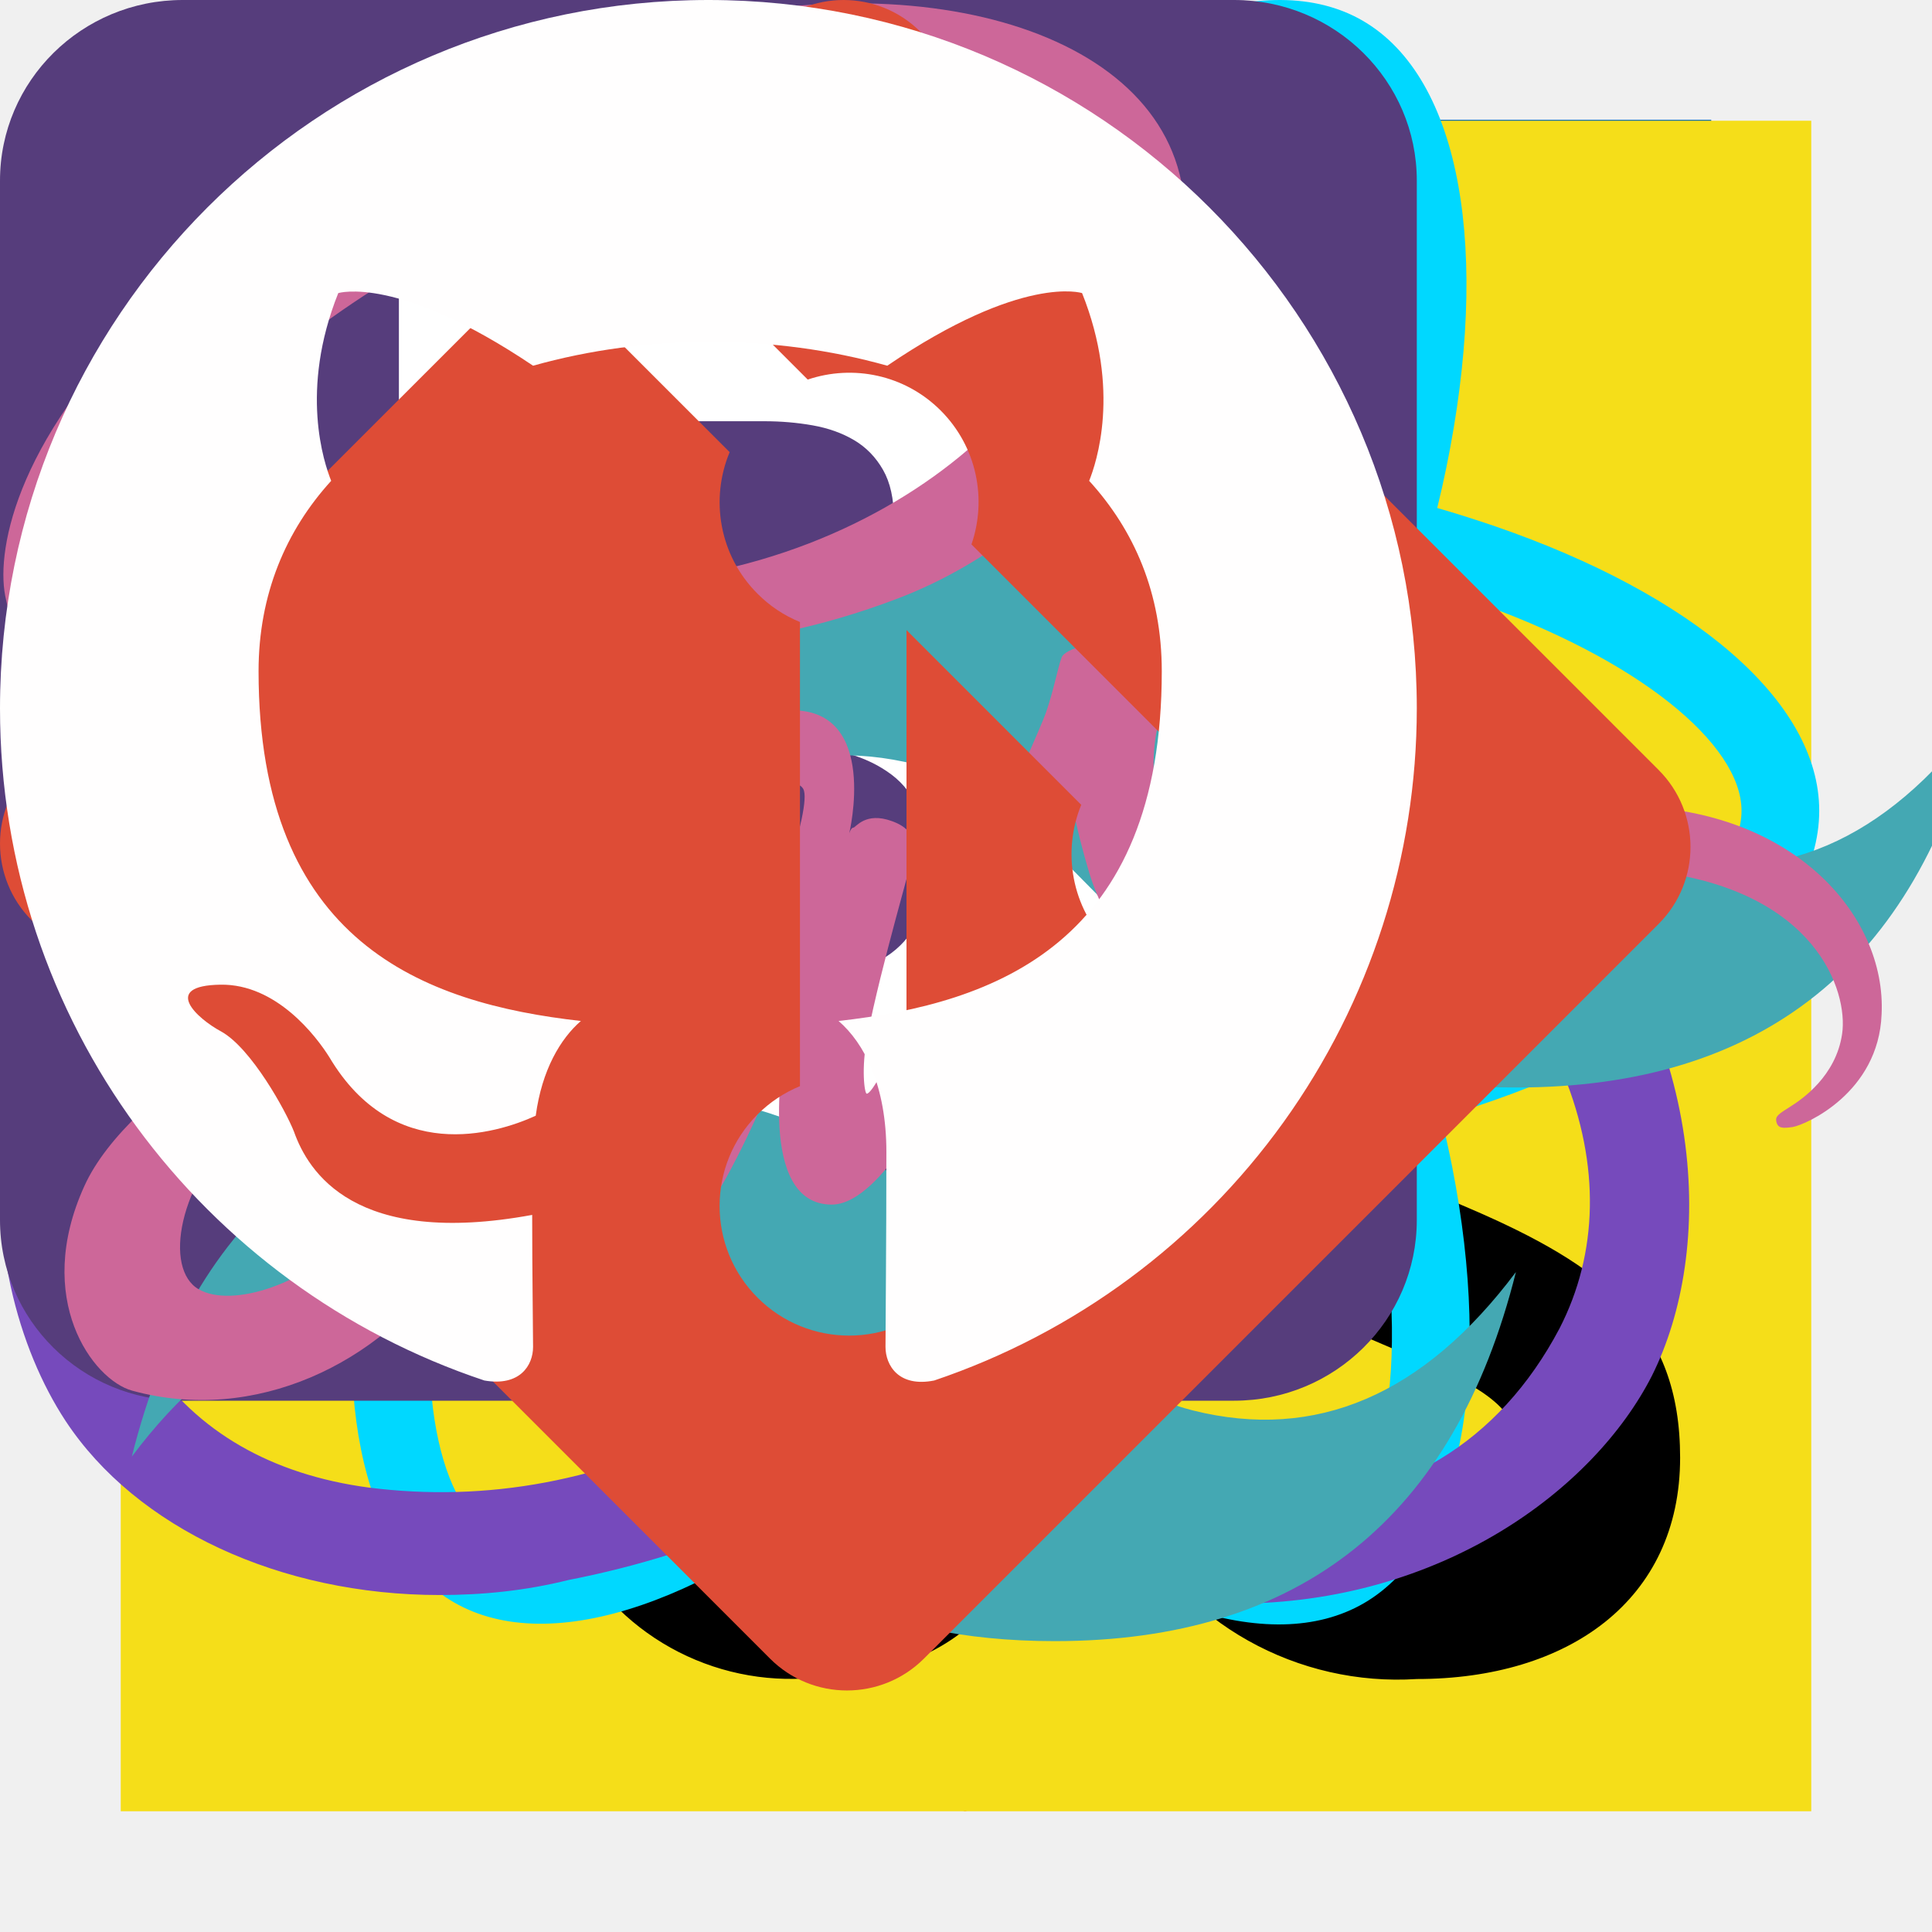
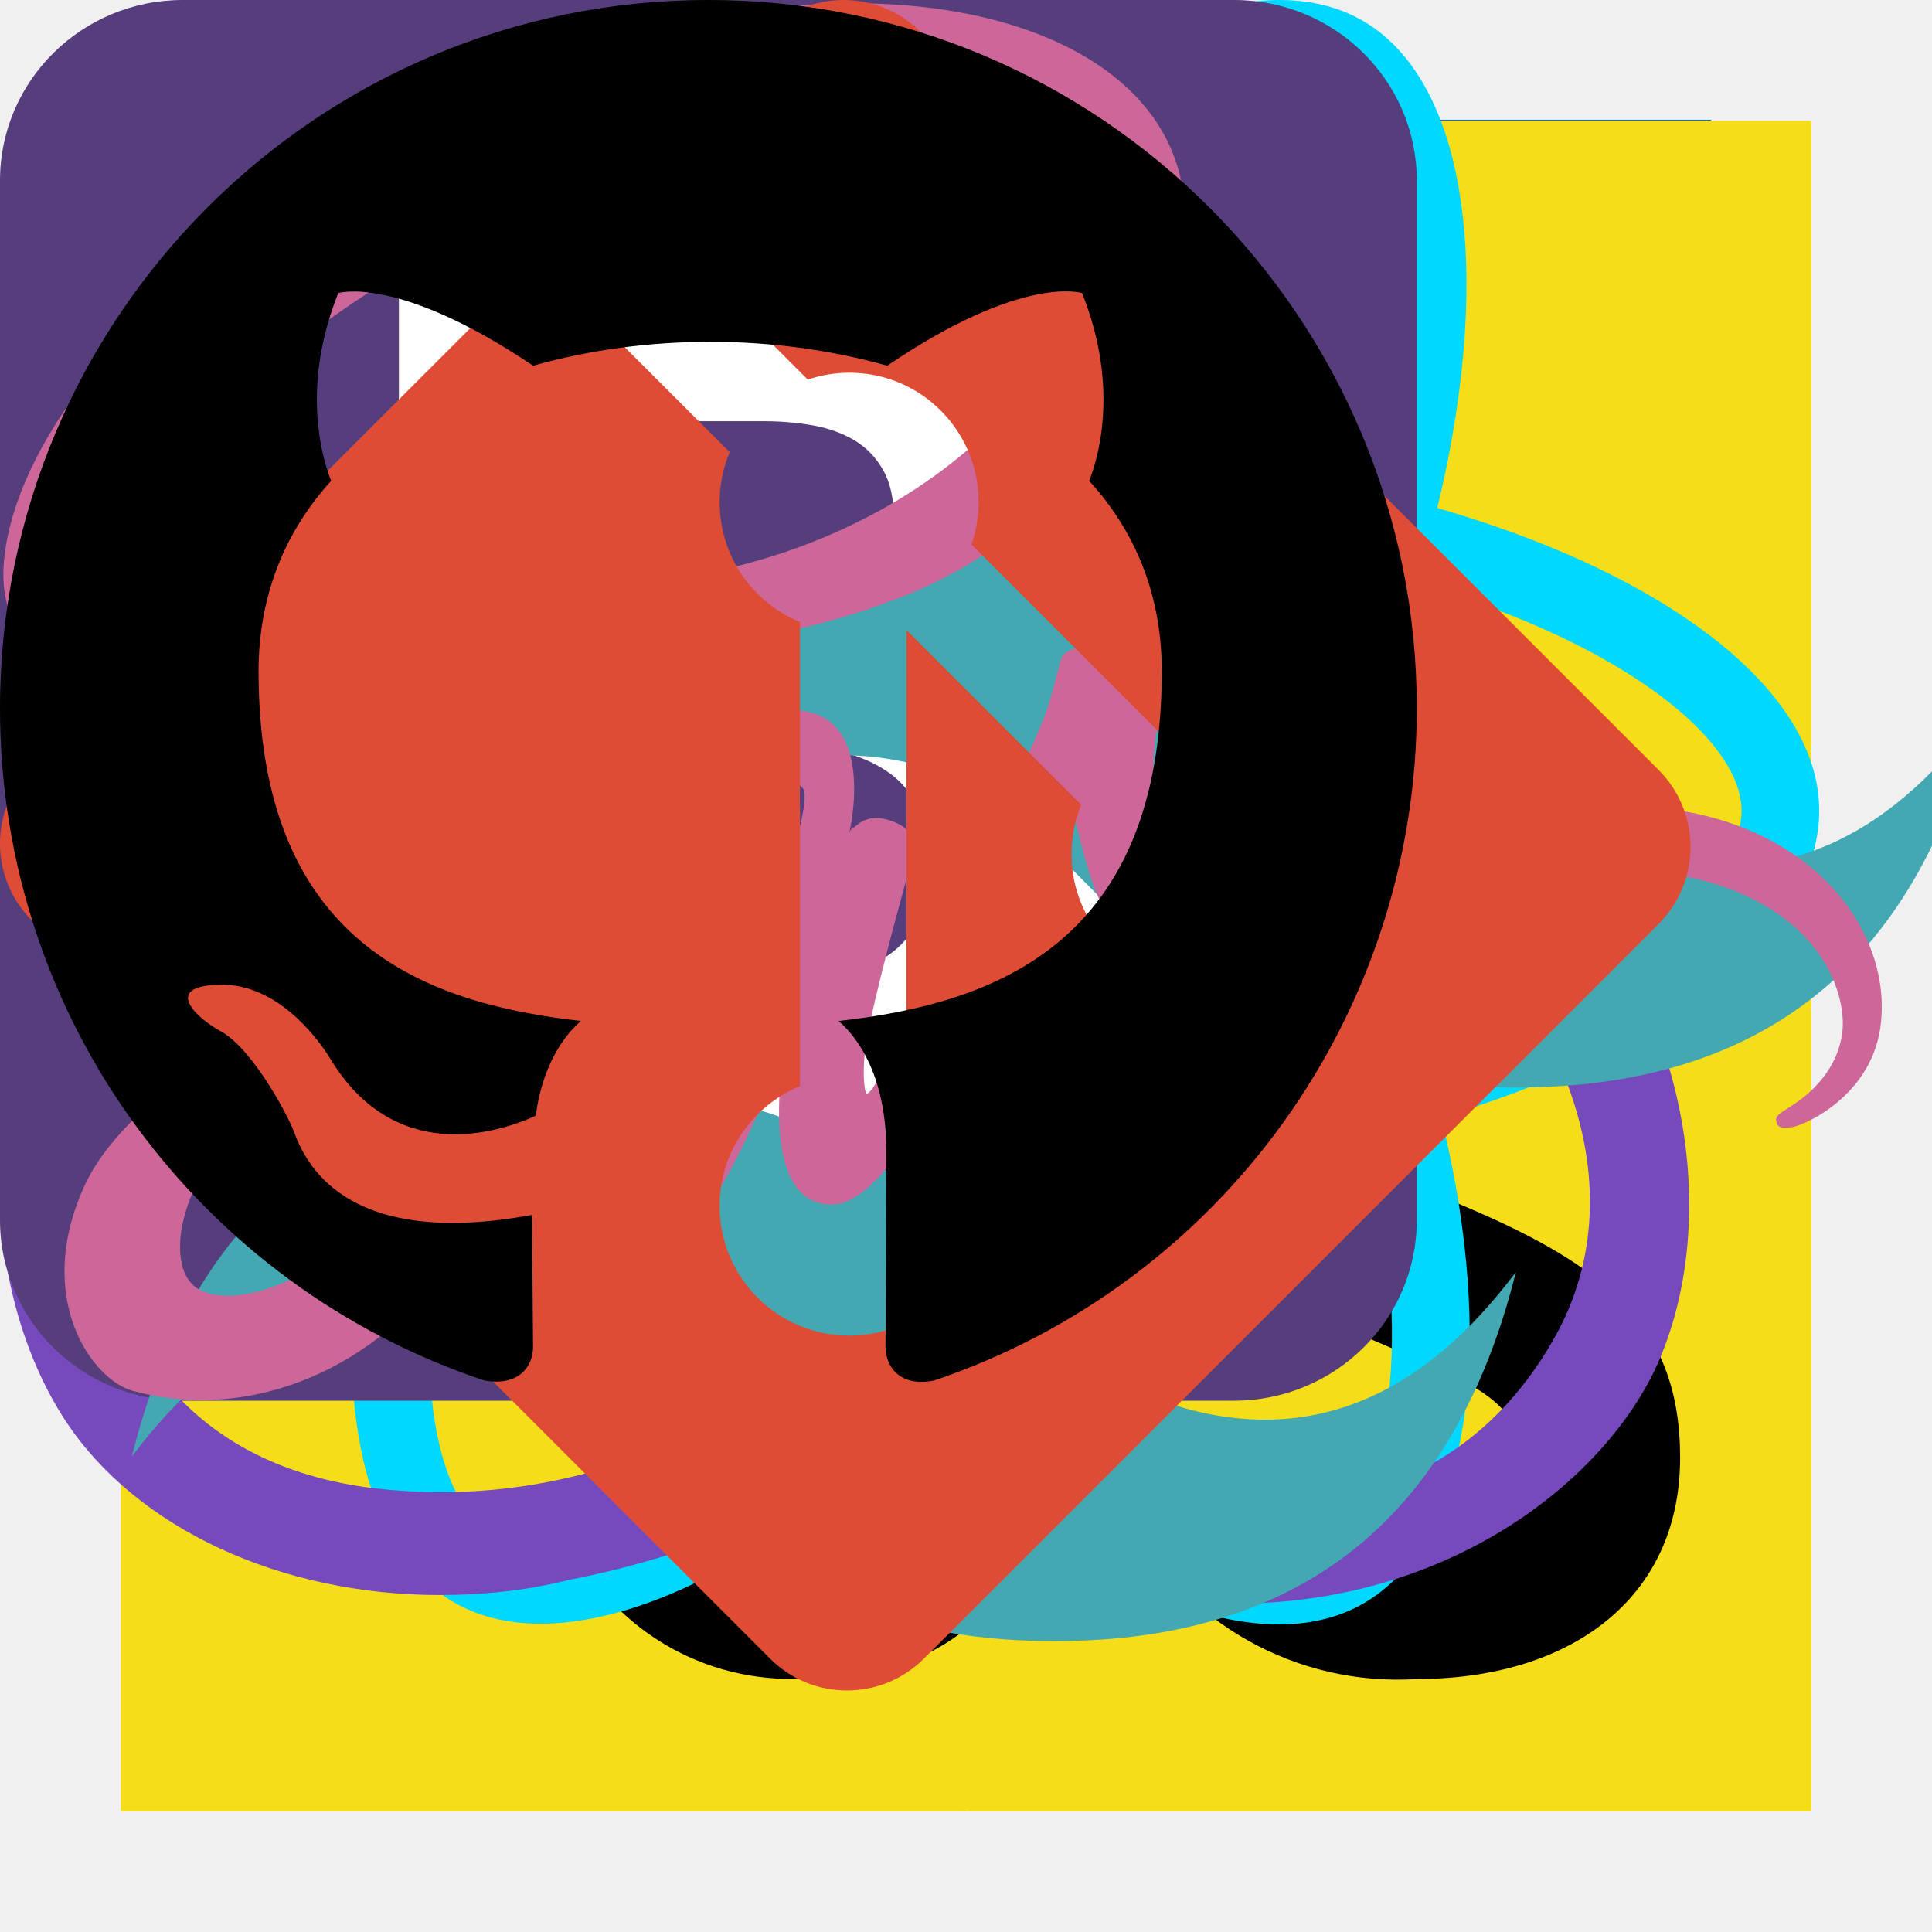
<svg xmlns="http://www.w3.org/2000/svg" width="120" height="120" viewBox="0 0 120 120" fill="none">
  <g id="html">
    <path d="M22.133 102.004L13.706 7.5H106.294L97.856 101.989L59.944 112.5L22.133 102.004Z" fill="#E44F26" />
    <path d="M60 104.468L90.638 95.974L97.845 15.229H60V104.468Z" fill="#F1662A" />
    <path d="M60 50.276H44.663L43.605 38.407H60V26.816H30.938L31.215 29.929L34.061 61.867H60V50.276ZM60 80.377L59.947 80.392L47.04 76.909L46.215 67.665H34.579L36.203 85.86L59.947 92.453L60 92.438V80.377Z" fill="#EBEBEB" />
    <path d="M59.959 50.276V61.867H74.231L72.889 76.901L59.959 80.389V92.449L83.722 85.86L83.895 83.903L86.618 53.389L86.903 50.276H59.959ZM59.959 26.816V38.407H87.956L88.189 35.805L88.718 29.929L88.995 26.816H59.959Z" fill="white" />
  </g>
  <g id="css">
    <path d="M22.133 101.154L13.71 7.438H106.29L97.856 101.139L59.944 111.562L22.133 101.154Z" fill="#1572B6" />
    <path d="M60 103.597L90.638 95.174L97.845 15.102H60V103.597Z" fill="#33A9DC" />
    <path d="M60 49.054H75.338L76.395 37.284H60V25.79H89.062L88.785 28.872L85.939 60.549H60V49.054Z" fill="white" />
    <path d="M60.071 78.904L60.019 78.919L47.111 75.461L46.286 66.294H34.65L36.274 84.341L60.015 90.879L60.071 90.864V78.904Z" fill="#EBEBEB" />
    <path d="M74.351 60.062L72.956 75.453L60.03 78.912V90.871L83.79 84.341L83.966 82.4L85.98 60.062H74.351Z" fill="white" />
    <path d="M60.041 25.79V37.284H32.044L31.811 34.7L31.282 28.872L31.005 25.79H60.041ZM60 49.054V60.549H47.254L47.021 57.964L46.496 52.137L46.219 49.054H60Z" fill="#EBEBEB" />
  </g>
  <g id="js">
    <path d="M7.5 7.5H112.5V112.5H7.5V7.5Z" fill="#F5DE19" />
    <path d="M78.034 89.531C78.928 91.349 80.318 92.876 82.043 93.938C83.768 94.999 85.758 95.552 87.784 95.531C91.871 95.531 94.485 93.487 94.485 90.656C94.485 87.281 91.8 86.074 87.3 84.105L84.832 83.047C77.707 80.014 72.983 76.215 72.983 68.183C72.983 60.784 78.608 55.148 87.431 55.148C90.288 54.941 93.142 55.581 95.637 56.986C98.132 58.391 100.159 60.499 101.464 63.049L93.75 67.98C93.248 66.716 92.373 65.635 91.242 64.879C90.111 64.124 88.776 63.73 87.416 63.75C86.823 63.691 86.224 63.755 85.657 63.94C85.09 64.125 84.567 64.427 84.123 64.824C83.679 65.222 83.323 65.709 83.077 66.252C82.831 66.795 82.701 67.384 82.695 67.98C82.695 70.939 84.529 72.139 88.763 73.98L91.23 75.037C99.615 78.634 104.355 82.297 104.355 90.536C104.355 99.42 97.376 104.287 88.005 104.287C84.354 104.52 80.713 103.691 77.522 101.901C74.332 100.11 71.727 97.434 70.024 94.196L78.034 89.531ZM43.178 90.386C44.726 93.135 46.136 95.46 49.526 95.46C52.766 95.46 54.814 94.192 54.814 89.261V55.71H64.68V89.392C64.68 99.608 58.68 104.257 49.946 104.257C46.859 104.426 43.793 103.657 41.151 102.051C38.51 100.444 36.416 98.076 35.145 95.257L43.178 90.386Z" fill="black" />
  </g>
  <g id="react">
    <g clip-path="url(#clip0_2_5870)">
      <path d="M92.906 32.703C91.703 32.289 90.49 31.905 89.269 31.552C89.474 30.711 89.663 29.879 89.831 29.062C92.584 15.648 90.784 4.842 84.636 1.284C78.742 -2.127 69.102 1.43 59.366 9.933C58.406 10.773 57.468 11.637 56.552 12.524C55.939 11.934 55.315 11.356 54.68 10.789C44.477 1.696 34.249 -2.136 28.108 1.432C22.219 4.854 20.475 15.013 22.954 27.725C23.2 28.985 23.479 30.237 23.789 31.482C22.341 31.895 20.944 32.334 19.607 32.802C7.644 36.988 0.005 43.548 0.005 50.353C0.005 57.381 8.206 64.43 20.666 68.704C21.676 69.049 22.695 69.369 23.721 69.663C23.388 71.004 23.092 72.354 22.834 73.711C20.471 86.204 22.316 96.122 28.189 99.522C34.255 103.033 44.437 99.425 54.351 90.727C55.154 90.02 55.941 89.293 56.708 88.546C57.7 89.507 58.719 90.439 59.763 91.343C69.366 99.636 78.85 102.985 84.718 99.576C90.778 96.055 92.748 85.4 90.191 72.436C89.989 71.42 89.763 70.409 89.513 69.405C90.228 69.192 90.93 68.973 91.614 68.746C104.567 64.439 112.995 57.475 112.995 50.353C112.995 43.523 105.109 36.919 92.906 32.703ZM90.096 64.147C89.478 64.353 88.844 64.551 88.198 64.743C86.768 60.2 84.839 55.368 82.477 50.376C84.731 45.504 86.586 40.734 87.976 36.22C89.132 36.556 90.253 36.91 91.335 37.283C101.791 40.896 108.169 46.237 108.169 50.353C108.169 54.737 101.281 60.428 90.096 64.147ZM85.456 73.376C86.587 79.109 86.748 84.292 85.999 88.344C85.326 91.984 83.973 94.412 82.299 95.384C78.739 97.453 71.124 94.764 62.911 87.671C61.94 86.831 60.993 85.963 60.07 85.07C63.254 81.576 66.436 77.513 69.541 73.001C75.004 72.514 80.164 71.719 84.844 70.633C85.069 71.543 85.273 72.457 85.456 73.376ZM38.526 95.026C35.047 96.259 32.276 96.295 30.601 95.325C27.037 93.263 25.555 85.298 27.576 74.615C27.817 73.353 28.092 72.097 28.401 70.85C33.029 71.878 38.152 72.617 43.627 73.062C46.754 77.478 50.028 81.536 53.327 85.089C52.626 85.77 51.908 86.434 51.175 87.079C46.79 90.925 42.397 93.654 38.526 95.026ZM22.228 64.12C16.718 62.23 12.168 59.774 9.049 57.093C6.247 54.685 4.832 52.293 4.832 50.353C4.832 46.224 10.966 40.956 21.196 37.377C22.438 36.943 23.737 36.533 25.086 36.148C26.5 40.764 28.354 45.59 30.593 50.471C28.325 55.423 26.444 60.327 25.016 64.997C24.08 64.728 23.15 64.436 22.228 64.12ZM27.691 26.795C25.568 15.903 26.978 7.687 30.527 5.625C34.307 3.429 42.665 6.56 51.475 14.412C52.05 14.925 52.615 15.448 53.171 15.982C49.888 19.52 46.644 23.548 43.545 27.937C38.231 28.431 33.145 29.225 28.468 30.289C28.18 29.131 27.921 27.966 27.691 26.795V26.795ZM76.43 38.874C75.326 36.959 74.18 35.068 72.994 33.203C76.599 33.66 80.053 34.267 83.297 35.01C82.323 38.143 81.109 41.418 79.681 44.775C78.636 42.787 77.553 40.819 76.43 38.874ZM56.554 19.444C58.781 21.865 61.01 24.568 63.204 27.5C58.755 27.29 54.298 27.289 49.849 27.498C52.044 24.592 54.293 21.893 56.554 19.444ZM36.551 38.907C35.443 40.837 34.379 42.792 33.361 44.771C31.956 41.425 30.753 38.136 29.771 34.958C32.995 34.235 36.433 33.643 40.015 33.194C38.816 35.071 37.661 36.975 36.551 38.907V38.907ZM40.118 67.857C36.417 67.442 32.927 66.881 29.704 66.177C30.702 62.943 31.931 59.583 33.367 56.165C34.389 58.146 35.457 60.103 36.57 62.033C37.715 64.018 38.901 65.962 40.118 67.857ZM56.688 81.603C54.4 79.126 52.118 76.385 49.889 73.437C52.053 73.522 54.258 73.566 56.5 73.566C58.803 73.566 61.08 73.514 63.321 73.414C61.12 76.415 58.899 79.159 56.688 81.603ZM79.726 55.991C81.237 59.446 82.51 62.788 83.52 65.967C80.244 66.717 76.707 67.321 72.98 67.77C74.175 65.87 75.331 63.946 76.449 62C77.586 60.022 78.678 58.018 79.726 55.991ZM72.268 59.579C70.556 62.563 68.749 65.491 66.847 68.357C63.404 68.602 59.953 68.724 56.5 68.722C52.984 68.722 49.563 68.612 46.27 68.397C44.319 65.538 42.477 62.605 40.747 59.606H40.748C39.026 56.623 37.418 53.575 35.926 50.469C37.414 47.362 39.017 44.312 40.733 41.327L40.733 41.327C42.448 38.341 44.275 35.421 46.211 32.573C49.572 32.318 53.017 32.185 56.5 32.185H56.5C59.998 32.185 63.449 32.32 66.808 32.577C68.724 35.419 70.54 38.33 72.252 41.301C73.974 44.28 75.598 47.315 77.123 50.4C75.614 53.517 73.994 56.578 72.268 59.579ZM82.225 5.481C86.009 7.671 87.48 16.503 85.103 28.084C84.951 28.823 84.781 29.576 84.596 30.339C79.907 29.253 74.817 28.445 69.487 27.943C66.383 23.506 63.166 19.472 59.936 15.979C60.782 15.161 61.649 14.363 62.535 13.587C70.877 6.301 78.673 3.425 82.225 5.481ZM56.5 40.226C62.072 40.226 66.59 44.76 66.59 50.353C66.59 55.946 62.072 60.48 56.5 60.48C50.928 60.48 46.41 55.946 46.41 50.353C46.41 44.76 50.928 40.226 56.5 40.226Z" fill="#00D8FF" />
    </g>
    <defs>
      <clipPath id="clip0_2_5870">
        <rect width="113" height="101" fill="white" />
      </clipPath>
    </defs>
  </g>
  <g id="redux">
    <path d="M72.697 69.563C76.569 69.162 79.506 65.824 79.373 61.818C79.239 57.813 75.901 54.609 71.896 54.609H71.629C67.49 54.742 64.286 58.214 64.419 62.352C64.553 64.355 65.354 66.091 66.555 67.293C62.016 76.239 55.073 82.781 44.659 88.255C37.583 91.993 30.24 93.329 22.897 92.394C16.889 91.593 12.216 88.923 9.278 84.516C5.006 77.974 4.606 70.897 8.211 63.821C10.748 58.748 14.752 55.009 17.289 53.14C16.755 51.404 15.954 48.467 15.554 46.331C-3.806 60.35 -1.803 79.309 4.072 88.255C8.477 94.931 17.423 99.07 27.303 99.07C29.973 99.07 32.643 98.803 35.313 98.136C52.403 94.797 65.354 84.65 72.697 69.563ZM96.195 53.007C86.048 41.123 71.095 34.581 54.005 34.581H51.869C50.668 32.178 48.131 30.575 45.327 30.575H45.06C40.921 30.709 37.717 34.18 37.85 38.32C37.984 42.325 41.322 45.529 45.327 45.529H45.594C48.531 45.396 51.068 43.527 52.136 40.99H54.539C64.686 40.99 74.299 43.927 82.978 49.668C89.653 54.075 94.46 59.816 97.13 66.759C99.4 72.366 99.266 77.841 96.863 82.514C93.125 89.59 86.85 93.462 78.572 93.462C73.231 93.462 68.158 91.86 65.487 90.658C64.019 91.993 61.348 94.129 59.479 95.465C65.221 98.135 71.095 99.604 76.703 99.604C89.52 99.604 98.999 92.528 102.604 85.451C106.476 77.707 106.209 64.355 96.195 53.007ZM28.371 71.832C28.505 75.838 31.842 79.042 35.847 79.042H36.115C40.254 78.909 43.458 75.437 43.324 71.298C43.191 67.292 39.853 64.088 35.847 64.088H35.581C35.313 64.088 34.913 64.088 34.646 64.221C29.172 55.142 26.902 45.262 27.704 34.581C28.237 26.57 30.908 19.627 35.581 13.885C39.453 8.945 46.929 6.542 52.003 6.409C66.155 6.141 72.163 23.766 72.564 30.842C74.299 31.243 77.237 32.178 79.239 32.845C77.637 11.216 64.286 0 51.469 0C39.452 0 28.371 8.679 23.965 21.496C17.823 38.587 21.829 55.009 29.305 67.96C28.638 68.895 28.237 70.364 28.371 71.832V71.832Z" fill="#764ABC" />
  </g>
  <g id="bootstrap">
    <g clip-path="url(#clip0_2_5874)">
      <path d="M0 75.782C0 81.978 5.08 87 11.347 87H76.653C82.92 87 88 81.977 88 75.782V11.218C88 5.022 82.92 0 76.653 0H11.347C5.08 0 0 5.023 0 11.218V75.782V75.782Z" fill="#563D7C" />
      <path d="M36.492 38.483V26.163H47.461C48.506 26.163 49.513 26.249 50.483 26.421C51.453 26.593 52.312 26.9 53.058 27.343C53.804 27.786 54.401 28.401 54.849 29.188C55.297 29.975 55.521 30.983 55.521 32.212C55.521 34.425 54.849 36.024 53.506 37.008C52.163 37.992 50.446 38.483 48.357 38.483H36.492ZM24.776 17.162V69.838H50.596C52.983 69.838 55.309 69.543 57.573 68.953C59.837 68.362 61.851 67.453 63.617 66.223C65.383 64.993 66.789 63.407 67.834 61.465C68.879 59.522 69.401 57.222 69.401 54.566C69.401 51.271 68.592 48.455 66.975 46.119C65.359 43.783 62.908 42.147 59.625 41.213C62.013 40.082 63.816 38.631 65.035 36.86C66.254 35.09 66.864 32.877 66.864 30.22C66.864 27.761 66.453 25.696 65.632 24.023C64.811 22.351 63.655 21.011 62.162 20.003C60.67 18.994 58.879 18.269 56.789 17.826C54.7 17.383 52.386 17.162 49.849 17.162H24.776ZM36.492 60.837V46.377H49.252C51.789 46.377 53.829 46.955 55.372 48.111C56.914 49.267 57.685 51.197 57.685 53.902C57.685 55.28 57.449 56.411 56.976 57.296C56.503 58.181 55.869 58.882 55.073 59.399C54.277 59.915 53.356 60.284 52.312 60.505C51.267 60.726 50.173 60.837 49.028 60.837H36.492Z" fill="white" />
    </g>
    <defs>
      <clipPath id="clip0_2_5874">
        <rect width="88" height="87" fill="white" />
      </clipPath>
    </defs>
  </g>
  <g id="tailwind">
    <path d="M36.844 56.084C40.665 40.801 50.217 33.159 65.5 33.159C88.425 33.159 91.291 50.353 102.753 53.219C110.395 55.129 117.081 52.264 122.812 44.622C118.992 59.905 109.44 67.547 94.156 67.547C71.231 67.547 68.366 50.353 56.903 47.487C49.261 45.577 42.575 48.443 36.844 56.084ZM8.188 90.472C12.008 75.189 21.56 67.547 36.844 67.547C59.769 67.547 62.634 84.741 74.097 87.606C81.739 89.517 88.425 86.651 94.156 79.009C90.335 94.293 80.783 101.934 65.5 101.934C42.575 101.934 39.709 84.741 28.247 81.875C20.605 79.965 13.919 82.83 8.188 90.472Z" fill="#44A8B3" />
  </g>
  <g id="sass">
    <g clip-path="url(#clip0_2_5872)">
      <path d="M100.673 50.077C96.603 50.097 93.065 51.069 90.103 52.506C89.016 50.372 87.93 48.471 87.738 47.076C87.525 45.449 87.269 44.456 87.525 42.512C87.781 40.568 88.931 37.8 88.91 37.589C88.889 37.378 88.654 36.385 86.31 36.364C83.966 36.343 81.941 36.807 81.707 37.42C81.472 38.033 81.025 39.427 80.727 40.864C80.322 42.977 76.039 50.52 73.588 54.471C72.799 52.929 72.117 51.577 71.968 50.499C71.755 48.872 71.499 47.879 71.755 45.935C72.011 43.991 73.162 41.224 73.14 41.012C73.119 40.801 72.884 39.807 70.54 39.787C68.196 39.765 66.171 40.23 65.937 40.843C65.703 41.456 65.447 42.892 64.957 44.287C64.467 45.682 58.777 58.275 57.285 61.529C56.682 62.845 56.05 64.149 55.389 65.438C55.389 65.438 55.367 65.501 55.303 65.607C55.095 66.011 54.882 66.412 54.664 66.811V66.832C54.344 67.403 54.004 67.931 53.833 67.931C53.705 67.931 53.471 66.41 53.876 64.339C54.728 59.965 56.752 53.162 56.731 52.929C56.731 52.802 57.115 51.619 55.41 51.006C53.748 50.393 53.151 51.407 53.002 51.407C52.853 51.407 52.746 51.767 52.746 51.767C52.746 51.767 54.6 44.118 49.209 44.118C45.842 44.118 41.196 47.773 38.894 51.069C36.278 52.481 33.664 53.897 31.052 55.317C29.795 56.014 28.495 56.711 27.28 57.366C27.195 57.282 27.11 57.176 27.024 57.092C20.503 50.182 8.442 45.301 8.953 36.026C9.145 32.645 10.317 23.77 32.118 12.995C50.061 4.226 64.339 6.656 66.811 12.044C70.348 19.735 59.161 34.018 40.62 36.089C33.545 36.871 29.837 34.166 28.9 33.152C27.92 32.095 27.77 32.032 27.408 32.243C26.811 32.561 27.195 33.511 27.408 34.06C27.962 35.497 30.242 38.033 34.099 39.28C37.509 40.378 45.799 40.991 55.836 37.145C67.067 32.835 75.847 20.855 73.268 10.818C70.689 0.634 53.641 -2.725 37.509 2.958C27.92 6.339 17.52 11.664 10.04 18.594C1.154 26.834 -0.253 33.997 0.322 36.998C2.39 47.647 17.201 54.577 23.125 59.712C22.826 59.88 22.549 60.029 22.315 60.156C19.353 61.613 8.058 67.466 5.245 73.657C2.049 80.672 5.757 85.701 8.208 86.376C15.815 88.469 23.636 84.708 27.834 78.495C32.032 72.283 31.521 64.212 29.582 60.514C29.56 60.472 29.539 60.43 29.496 60.388C30.264 59.944 31.052 59.479 31.819 59.035C33.23 58.209 34.658 57.413 36.103 56.648C35.378 58.613 34.845 60.958 34.59 64.339C34.27 68.311 35.91 73.467 38.063 75.495C39.022 76.383 40.151 76.404 40.876 76.404C43.391 76.404 44.52 74.333 45.778 71.882C47.312 68.882 48.697 65.395 48.697 65.395C48.697 65.395 46.971 74.819 51.66 74.819C53.364 74.819 55.09 72.621 55.858 71.502V71.523C55.858 71.523 55.9 71.459 55.986 71.311C56.156 71.037 56.262 70.867 56.262 70.867V70.826C56.944 69.642 58.479 66.959 60.759 62.501C63.7 56.754 66.534 49.57 66.534 49.57C66.534 49.57 66.79 51.323 67.663 54.239C68.175 55.951 69.24 57.831 70.093 59.648C69.411 60.599 68.985 61.127 68.985 61.127L69.006 61.148C68.452 61.867 67.855 62.648 67.195 63.41C64.872 66.156 62.102 69.305 61.718 70.213C61.27 71.29 61.377 72.072 62.23 72.706C62.847 73.171 63.955 73.234 65.085 73.171C67.174 73.023 68.644 72.516 69.368 72.199C70.498 71.798 71.819 71.185 73.055 70.276C75.335 68.607 76.72 66.219 76.593 63.071C76.528 61.339 75.953 59.606 75.25 57.979C75.463 57.683 75.655 57.387 75.868 57.092C79.469 51.872 82.261 46.146 82.261 46.146C82.261 46.146 82.517 47.9 83.391 50.816C83.817 52.295 84.691 53.901 85.457 55.464C82.069 58.19 79.981 61.359 79.235 63.43C77.893 67.276 78.936 69.008 80.918 69.41C81.813 69.6 83.092 69.177 84.03 68.776C85.223 68.396 86.63 67.741 87.972 66.769C90.253 65.1 92.447 62.775 92.32 59.627C92.255 58.19 91.872 56.774 91.339 55.401C94.216 54.218 97.924 53.563 102.655 54.112C112.799 55.295 114.802 61.571 114.418 64.212C114.035 66.853 111.904 68.29 111.201 68.734C110.497 69.178 110.263 69.325 110.327 69.642C110.412 70.107 110.753 70.086 111.35 70.001C112.181 69.854 116.678 67.867 116.869 63.008C117.189 56.796 111.222 50.013 100.673 50.077ZM22.421 76.235C19.054 79.869 14.366 81.242 12.342 80.08C10.168 78.833 11.02 73.467 15.155 69.621C17.669 67.276 20.908 65.099 23.061 63.768C23.551 63.472 24.276 63.05 25.149 62.522C25.298 62.437 25.384 62.395 25.384 62.395L25.895 62.078C27.408 67.571 25.959 72.41 22.421 76.235ZM46.928 59.712C45.756 62.543 43.306 69.79 41.814 69.389C40.535 69.051 39.747 63.557 41.558 58.127C42.474 55.401 44.414 52.147 45.543 50.88C47.376 48.851 49.401 48.175 49.89 48.999C50.509 50.077 47.653 57.937 46.928 59.712ZM67.152 69.304C66.662 69.558 66.193 69.727 65.98 69.6C65.831 69.515 66.193 69.177 66.193 69.177C66.193 69.177 68.729 66.473 69.731 65.247C70.306 64.529 70.988 63.684 71.713 62.733V63.008C71.713 66.241 68.558 68.417 67.152 69.304H67.152ZM82.751 65.776C82.389 65.522 82.453 64.677 83.667 62.036C84.136 61 85.244 59.268 87.141 57.599C87.354 58.275 87.504 58.93 87.482 59.542C87.461 63.621 84.52 65.142 82.751 65.776Z" fill="#CD6799" />
    </g>
    <defs>
      <clipPath id="clip0_2_5872">
        <rect width="117" height="87" fill="white" />
      </clipPath>
    </defs>
  </g>
  <g id="git">
    <g clip-path="url(#clip0_2_5868)">
      <path d="M103.02 47.822L57.176 1.98C54.537 -0.66 50.255 -0.66 47.613 1.98L38.094 11.5L50.17 23.576C52.976 22.628 56.194 23.264 58.431 25.501C60.679 27.753 61.311 30.998 60.339 33.813L71.978 45.452C74.793 44.482 78.042 45.109 80.291 47.362C83.434 50.504 83.434 55.596 80.291 58.74C77.147 61.884 72.055 61.884 68.909 58.74C66.545 56.373 65.961 52.901 67.158 49.989L56.305 39.135L56.303 67.697C57.09 68.086 57.809 68.6 58.431 69.219C61.574 72.361 61.574 77.453 58.431 80.6C55.287 83.742 50.193 83.742 47.053 80.6C43.91 77.453 43.91 72.361 47.053 69.219C47.807 68.466 48.702 67.869 49.687 67.463V38.635C48.7 38.232 47.805 37.635 47.053 36.879C44.672 34.501 44.1 31.007 45.32 28.083L33.415 16.177L1.981 47.61C-0.66 50.252 -0.66 54.535 1.981 57.175L47.826 103.018C50.465 105.658 54.746 105.658 57.389 103.018L103.019 57.388C105.66 54.747 105.66 50.462 103.019 47.822" fill="#DE4C36" />
    </g>
    <defs>
      <clipPath id="clip0_2_5868">
        <rect width="105" height="105" fill="white" />
      </clipPath>
    </defs>
  </g>
  <g id="github">
-     <path fill-rule="evenodd" clip-rule="evenodd" d="M44 0C19.69 0 0 19.69 0 44C0 63.47 12.595 79.915 30.085 85.745C32.285 86.13 33.11 84.81 33.11 83.655C33.11 82.61 33.055 79.145 33.055 75.46C22 77.495 19.14 72.765 18.26 70.29C17.765 69.025 15.62 65.12 13.75 64.075C12.21 63.25 10.01 61.215 13.695 61.16C17.16 61.105 19.635 64.35 20.46 65.67C24.42 72.325 30.745 70.455 33.275 69.3C33.66 66.44 34.815 64.515 36.08 63.415C26.29 62.315 16.06 58.52 16.06 41.69C16.06 36.905 17.765 32.945 20.57 29.865C20.13 28.765 18.59 24.255 21.01 18.205C21.01 18.205 24.695 17.05 33.11 22.715C36.63 21.725 40.37 21.23 44.11 21.23C47.85 21.23 51.59 21.725 55.11 22.715C63.525 16.995 67.21 18.205 67.21 18.205C69.63 24.255 68.09 28.765 67.65 29.865C70.455 32.945 72.16 36.85 72.16 41.69C72.16 58.575 61.875 62.315 52.085 63.415C53.68 64.79 55.055 67.43 55.055 71.555C55.055 77.44 55 82.17 55 83.655C55 84.81 55.825 86.185 58.025 85.745C66.76 82.796 74.35 77.182 79.727 69.694C85.104 62.205 87.997 53.219 88 44C88 19.69 68.31 0 44 0Z" fill="#FFFEFE" />
+     <path fill-rule="evenodd" clip-rule="evenodd" d="M44 0C19.69 0 0 19.69 0 44C0 63.47 12.595 79.915 30.085 85.745C32.285 86.13 33.11 84.81 33.11 83.655C33.11 82.61 33.055 79.145 33.055 75.46C22 77.495 19.14 72.765 18.26 70.29C17.765 69.025 15.62 65.12 13.75 64.075C12.21 63.25 10.01 61.215 13.695 61.16C17.16 61.105 19.635 64.35 20.46 65.67C24.42 72.325 30.745 70.455 33.275 69.3C33.66 66.44 34.815 64.515 36.08 63.415C26.29 62.315 16.06 58.52 16.06 41.69C16.06 36.905 17.765 32.945 20.57 29.865C20.13 28.765 18.59 24.255 21.01 18.205C21.01 18.205 24.695 17.05 33.11 22.715C36.63 21.725 40.37 21.23 44.11 21.23C47.85 21.23 51.59 21.725 55.11 22.715C63.525 16.995 67.21 18.205 67.21 18.205C69.63 24.255 68.09 28.765 67.65 29.865C70.455 32.945 72.16 36.85 72.16 41.69C72.16 58.575 61.875 62.315 52.085 63.415C53.68 64.79 55.055 67.43 55.055 71.555C55.055 77.44 55 82.17 55 83.655C55 84.81 55.825 86.185 58.025 85.745C66.76 82.796 74.35 77.182 79.727 69.694C85.104 62.205 87.997 53.219 88 44C88 19.69 68.31 0 44 0Z" fill="currentColor" />
  </g>
</svg>
